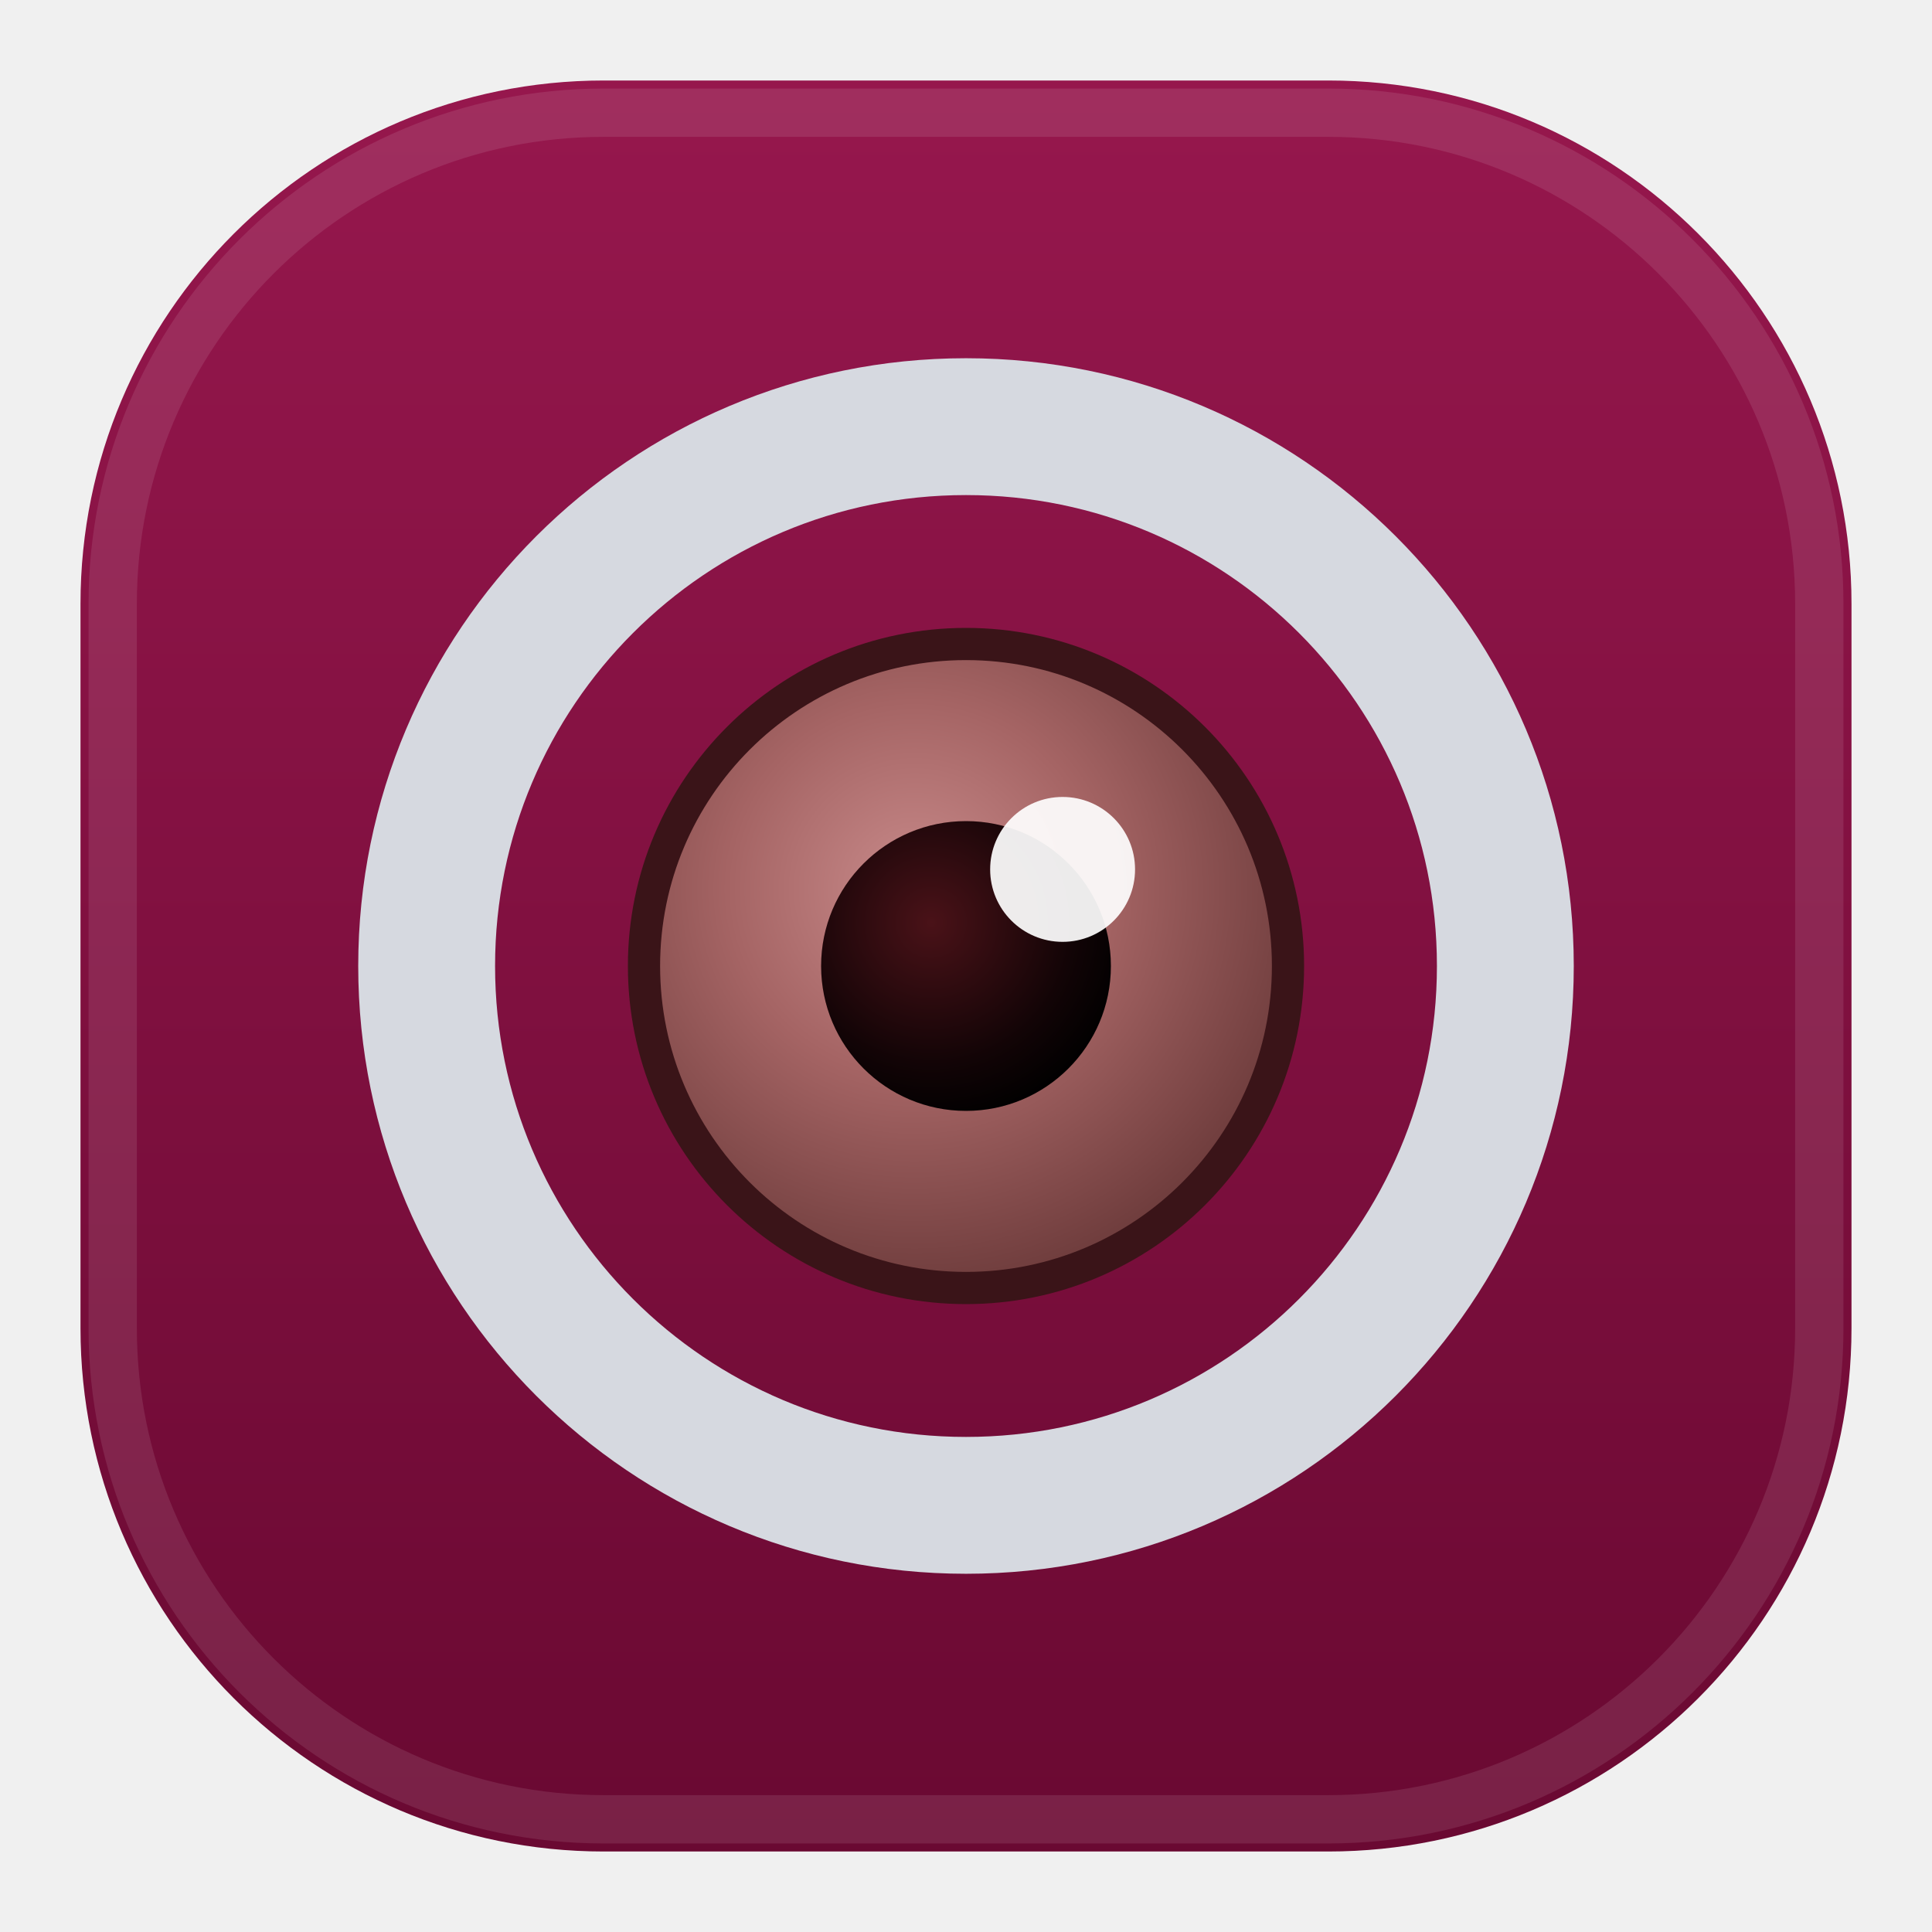
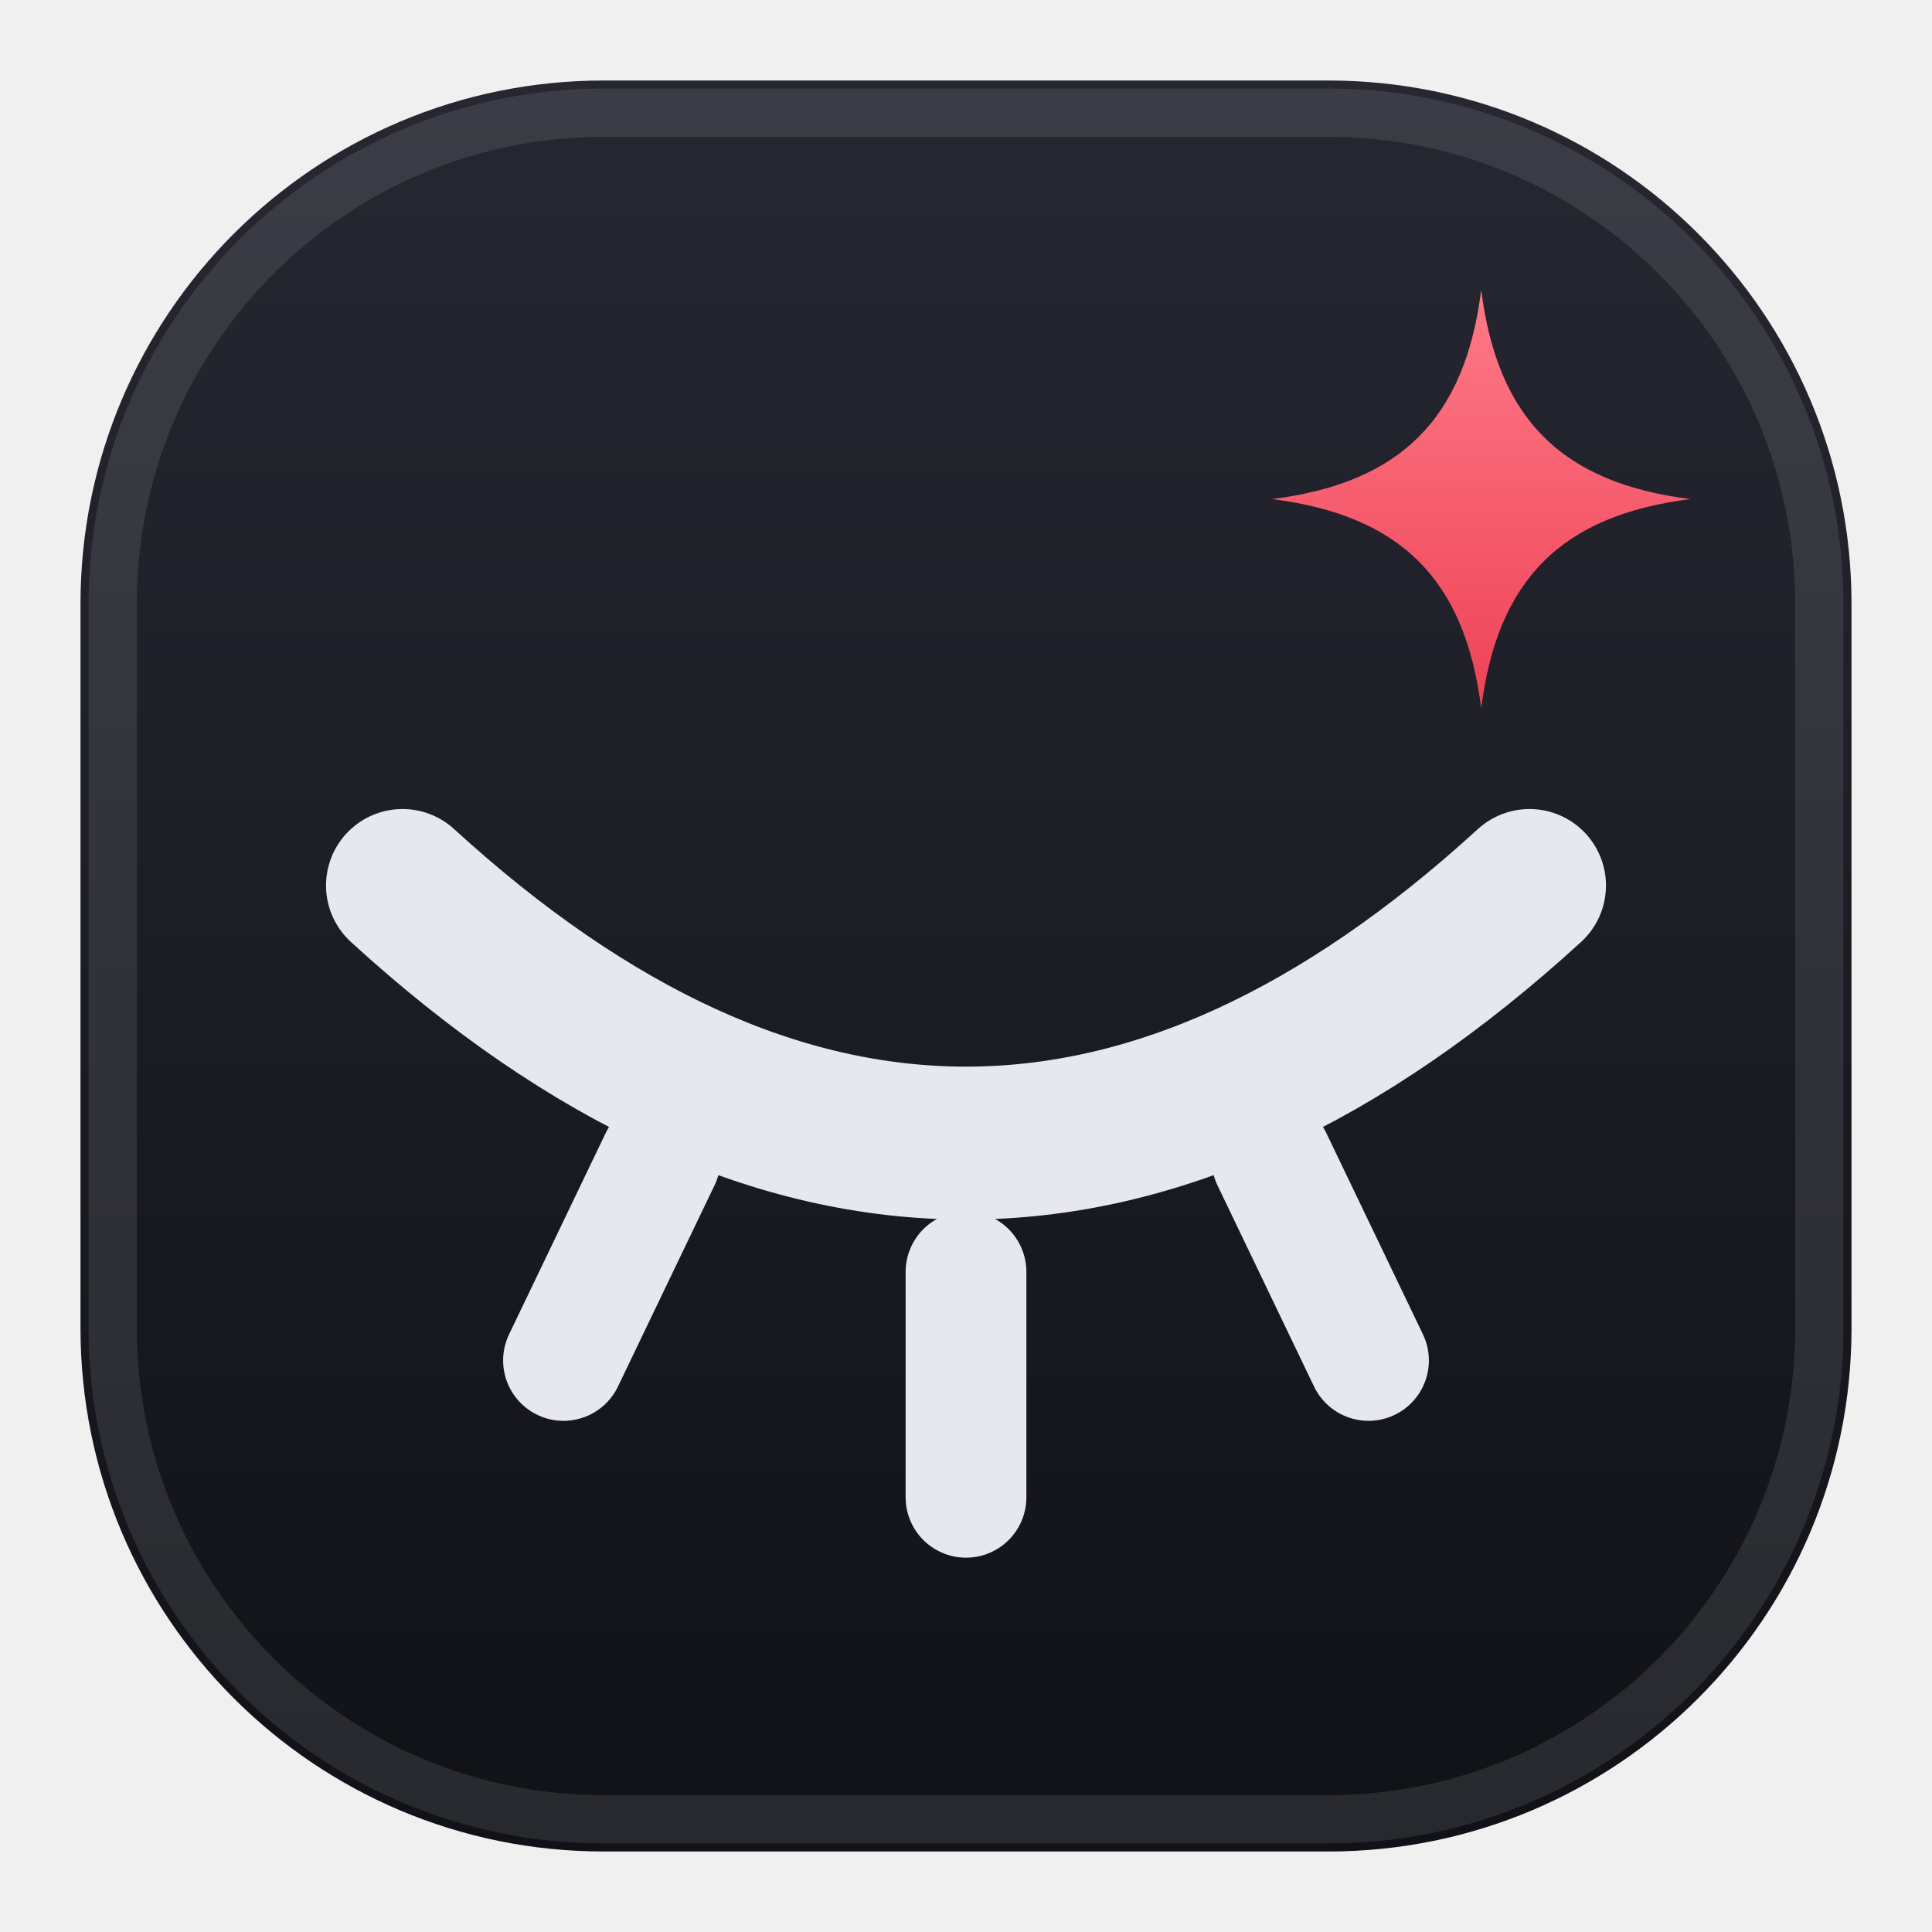
<svg xmlns="http://www.w3.org/2000/svg" width="256" height="256" viewBox="0 0 24 24">
  <defs>
    <linearGradient id="fundo" x1="0" y1="0" x2="0" y2="1">
-       <stop offset="0%" stop-color="#96174d" />
-       <stop offset="100%" stop-color="#6a0932" />
+       <stop offset="0%" stop-color="#262731" />
+       <stop offset="100%" stop-color="#111217" />
    </linearGradient>
-     <radialGradient id="iris" cx="42%" cy="38%" r="65%">
-       <stop offset="0%" stop-color="#c88a8a" />
-       <stop offset="45%" stop-color="#a56464" />
-       <stop offset="100%" stop-color="#6b3a3a" />
-     </radialGradient>
-     <radialGradient id="pupila" cx="38%" cy="35%" r="70%">
-       <stop offset="0%" stop-color="#4a1218" />
-       <stop offset="70%" stop-color="#120406" />
-       <stop offset="100%" stop-color="#000000" />
-     </radialGradient>
+     <linearGradient id="faisca" x1="0" y1="0" x2="0" y2="1">
+       <stop offset="0%" stop-color="#ff7a88" />
+       <stop offset="100%" stop-color="#ee4256" />
+     </linearGradient>
  </defs>
  <rect x="1" y="1" width="22" height="22" rx="6.5" fill="url(#fundo)" />
  <rect x="1.4" y="1.4" width="21.2" height="21.2" rx="6.1" fill="none" stroke="#ffffff" stroke-opacity="0.10" stroke-width="0.6" />
-   <circle cx="12" cy="12" r="6.7" fill="none" stroke="#d6d9e0" stroke-width="1.7" />
-   <circle cx="12" cy="12" r="4" fill="url(#iris)" />
-   <circle cx="12" cy="12" r="4" fill="none" stroke="#3a1418" stroke-width="0.4" />
-   <circle cx="12" cy="12" r="1.8" fill="url(#pupila)" />
-   <circle cx="13.2" cy="10.8" r="0.9" fill="#ffffff" opacity="0.92" />
+   <path d="M5 11 Q12 17.4 19 11" fill="none" stroke="#e6e8ee" stroke-width="1.9" stroke-linecap="round" />
+   <path d="M8.2 14.4 L7 16.9 M12 15.8 V18.6 M15.8 14.4 L17 16.9" fill="none" stroke="#e6e8ee" stroke-width="1.5" stroke-linecap="round" />
+   <path d="M18.4 3.6 C18.6 5.2 19.4 6 21 6.2 C19.4 6.4 18.6 7.2 18.4 8.8 C18.2 7.2 17.4 6.4 15.8 6.2 C17.4 6 18.2 5.2 18.4 3.6 Z" fill="url(#faisca)" />
</svg>
